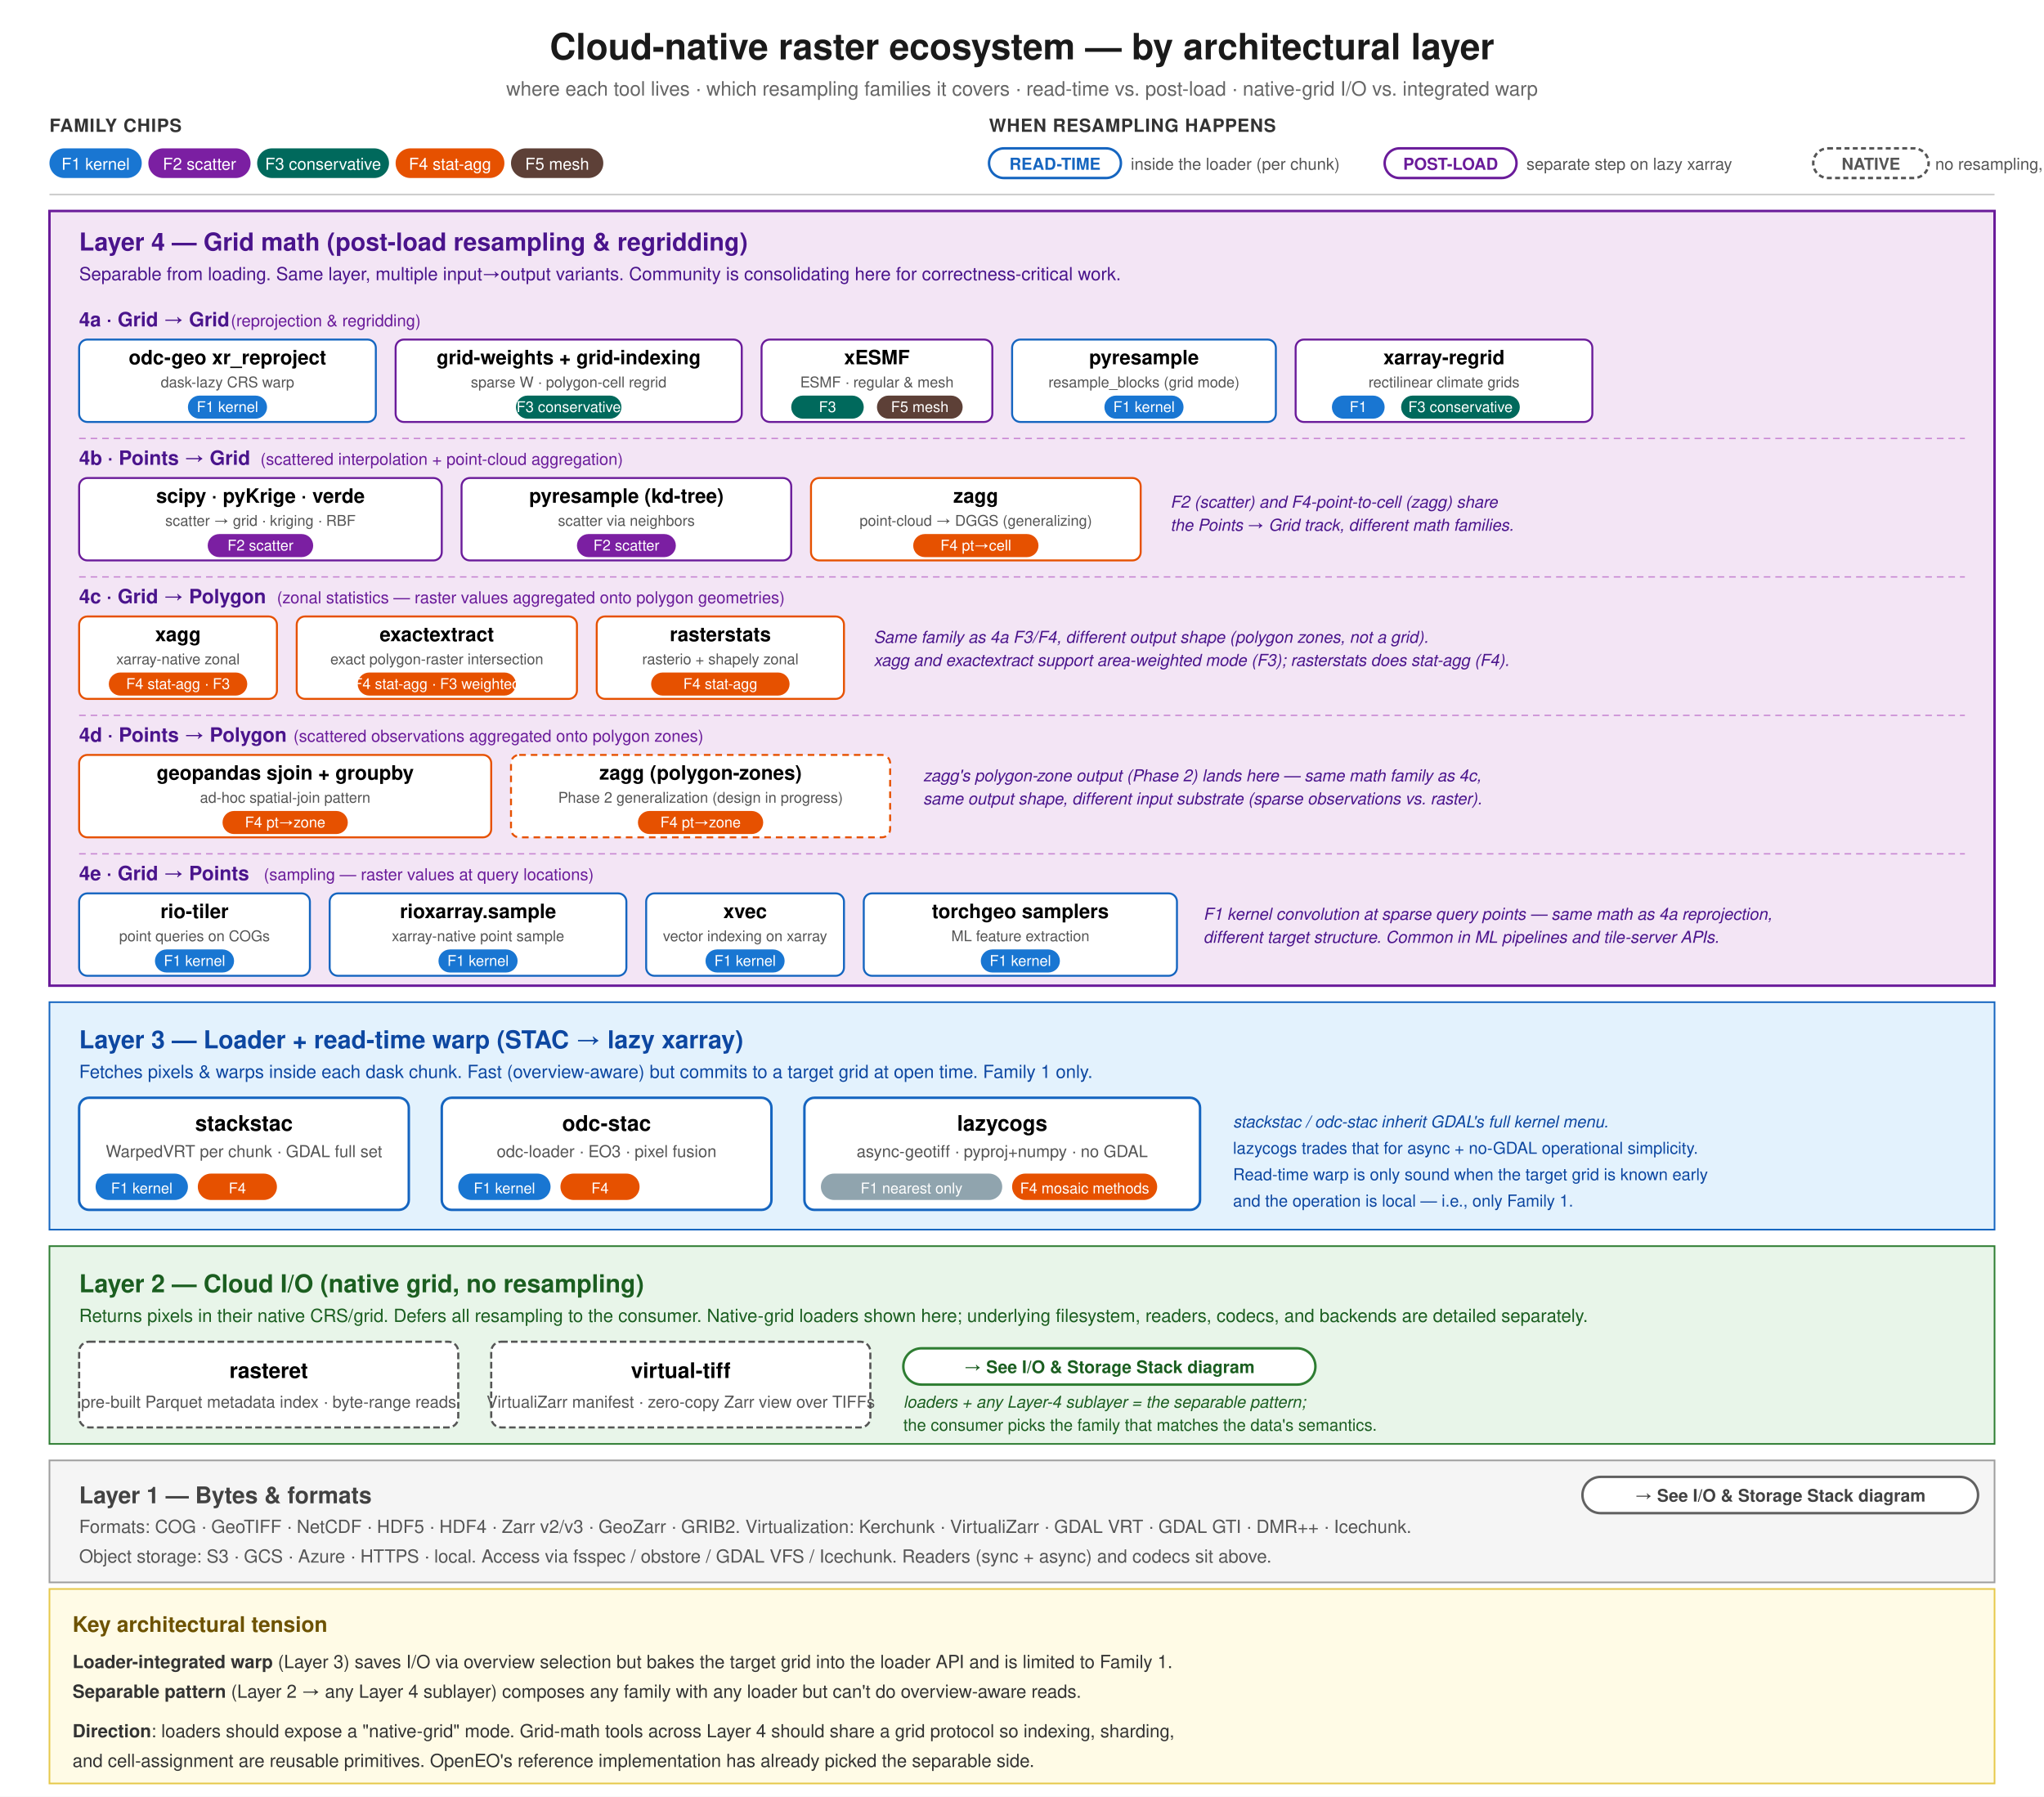
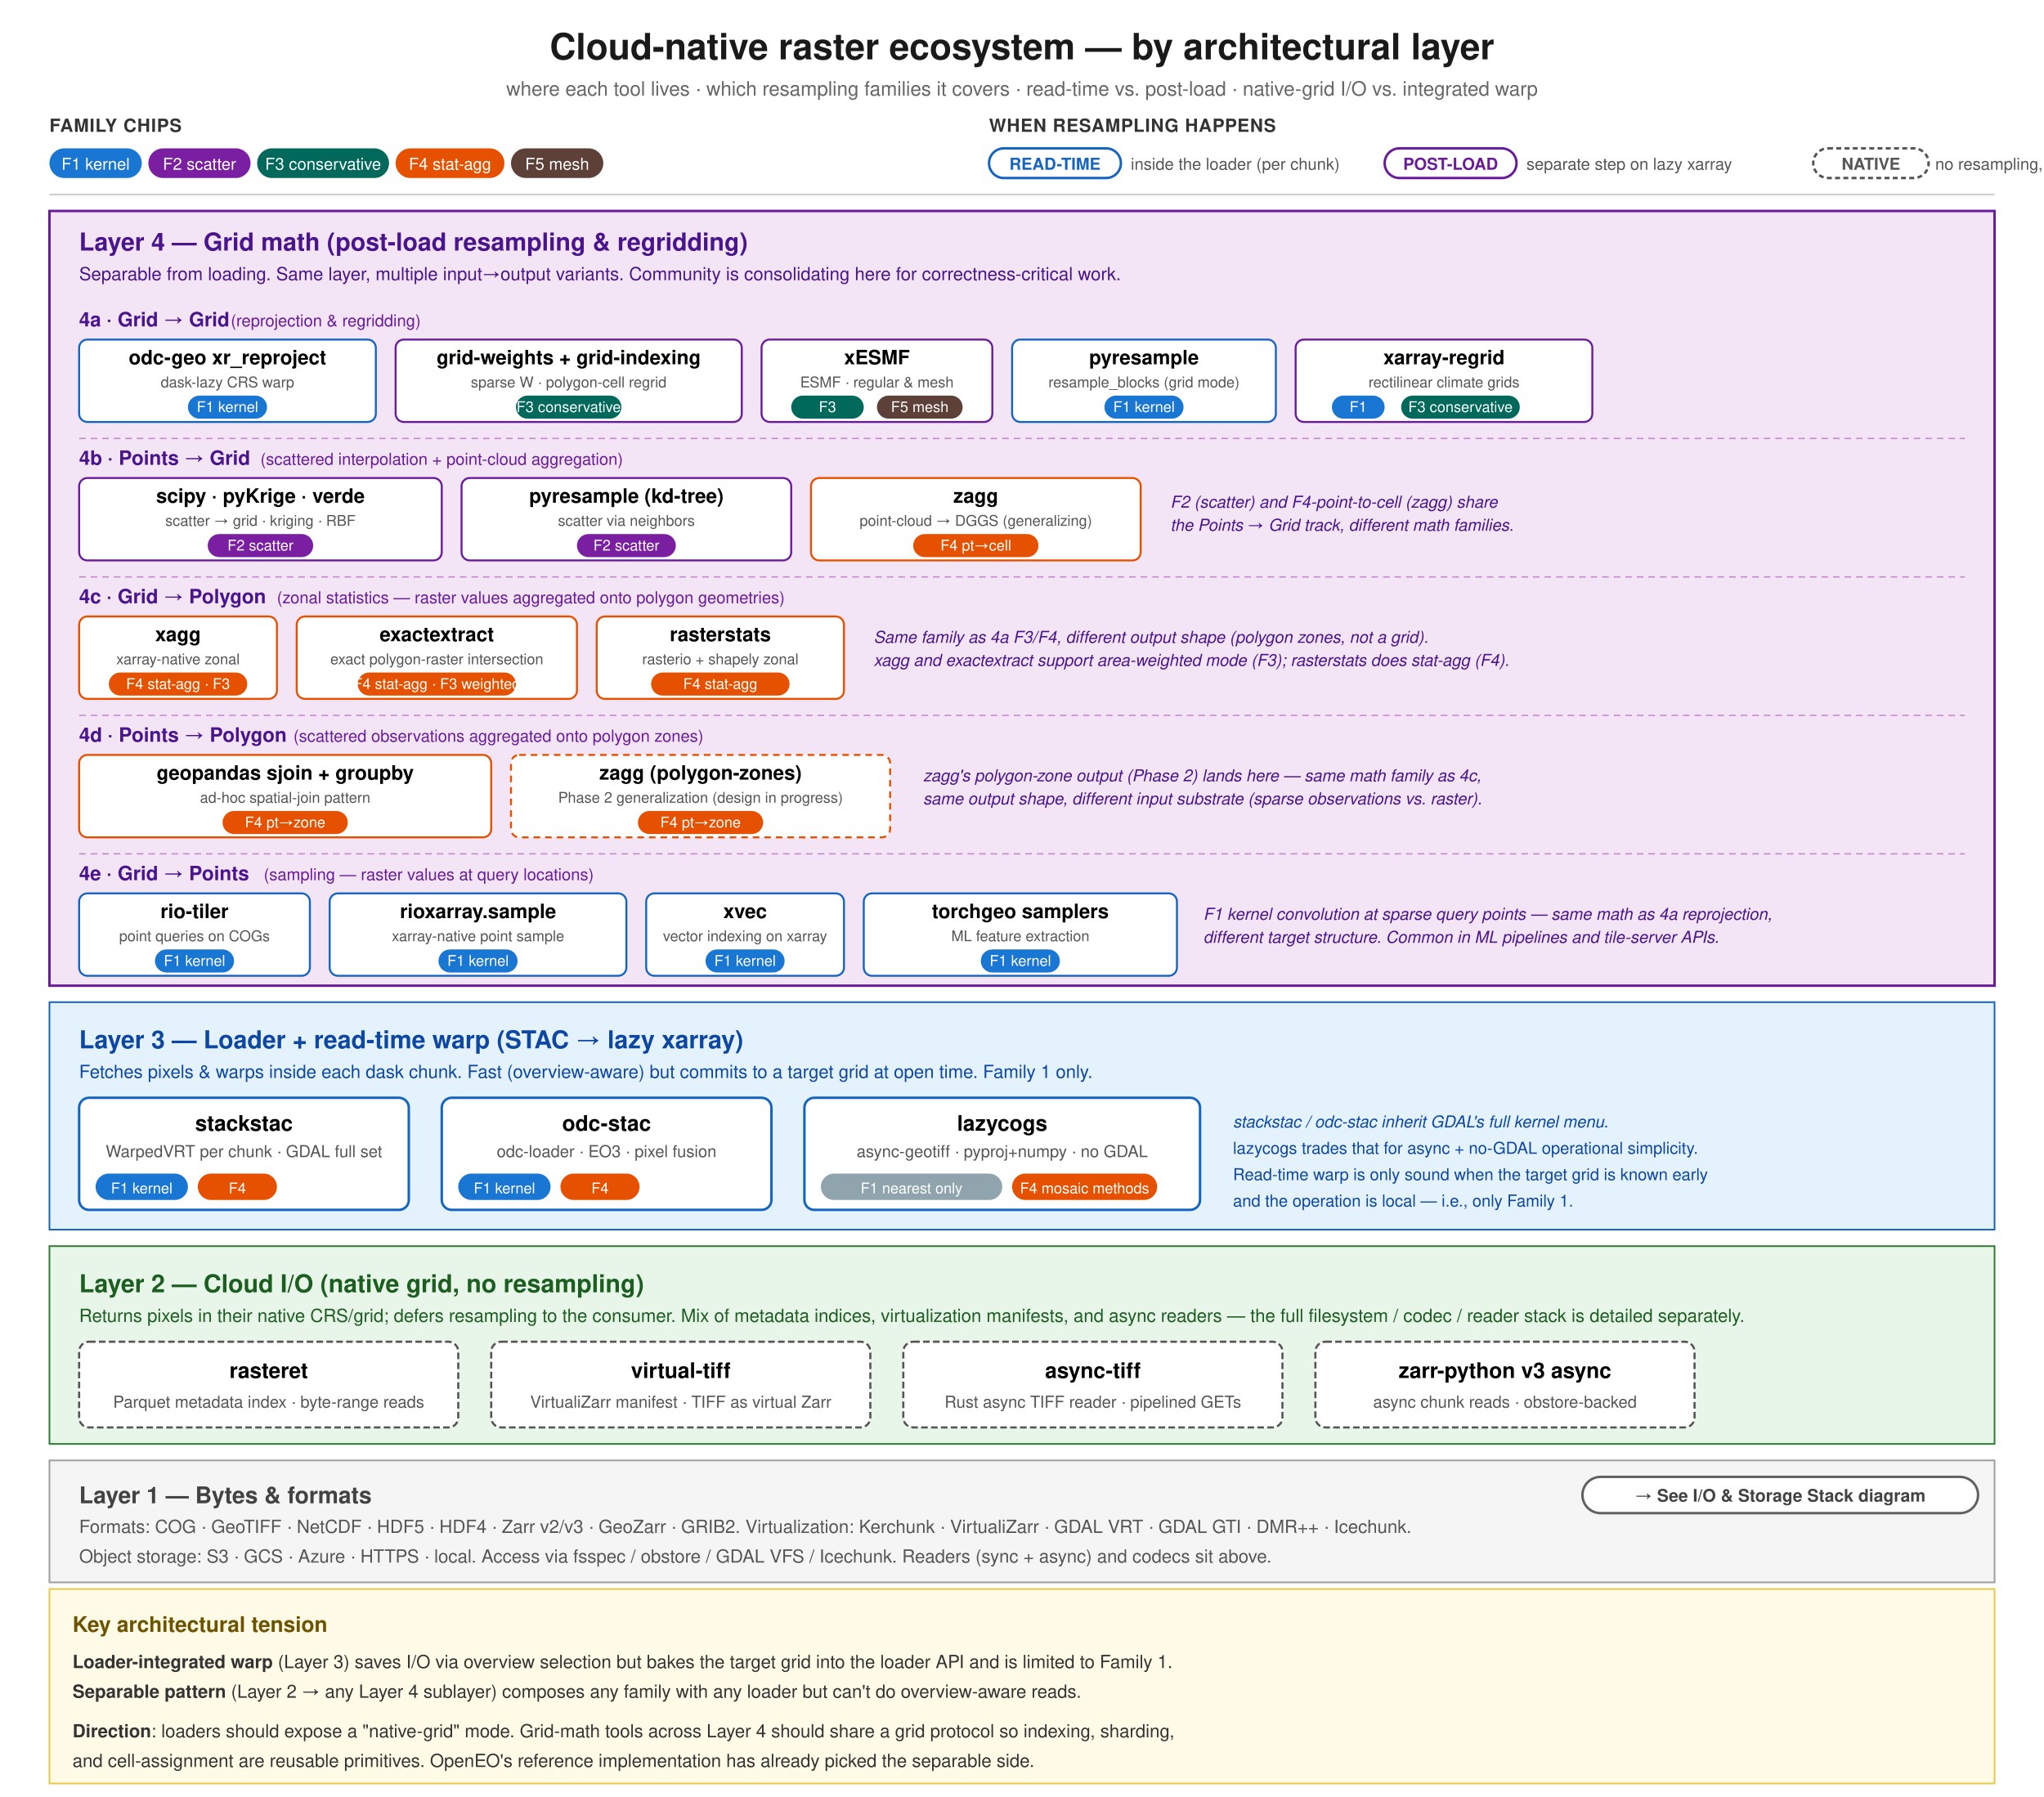
<svg xmlns="http://www.w3.org/2000/svg" viewBox="0 0 1240 1090" font-family="Helvetica, Arial, sans-serif">
  <rect width="1240" height="1090" fill="white" />
  <text x="620" y="36" font-size="22" font-weight="700" text-anchor="middle" fill="#1a1a1a">Cloud-native raster ecosystem — by architectural layer</text>
  <text x="620" y="58" font-size="12" fill="#666" text-anchor="middle">where each tool lives · which resampling families it covers · read-time vs. post-load · native-grid I/O vs. integrated warp</text>
  <g transform="translate(30, 80)">
    <text x="0" y="0" font-size="11" font-weight="700" fill="#333" letter-spacing="0.4">FAMILY CHIPS</text>
    <g font-size="10" fill="white" text-anchor="middle">
      <rect x="0" y="10" width="56" height="18" rx="9" fill="#1976d2" />
      <text x="28" y="23">F1 kernel</text>
      <rect x="60" y="10" width="62" height="18" rx="9" fill="#7b1fa2" />
      <text x="91" y="23">F2 scatter</text>
      <rect x="126" y="10" width="80" height="18" rx="9" fill="#00695c" />
      <text x="166" y="23">F3 conservative</text>
      <rect x="210" y="10" width="66" height="18" rx="9" fill="#e65100" />
      <text x="243" y="23">F4 stat-agg</text>
      <rect x="280" y="10" width="56" height="18" rx="9" fill="#5d4037" />
      <text x="308" y="23">F5 mesh</text>
    </g>
  </g>
  <g transform="translate(600, 80)">
    <text x="0" y="0" font-size="11" font-weight="700" fill="#333" letter-spacing="0.4">WHEN RESAMPLING HAPPENS</text>
    <rect x="0" y="10" width="80" height="18" rx="9" fill="#fff" stroke="#1565c0" stroke-width="1.5" />
    <text x="40" y="23" font-size="10" fill="#1565c0" text-anchor="middle" font-weight="700">READ-TIME</text>
    <text x="86" y="23" font-size="10" fill="#555">inside the loader (per chunk)</text>
    <rect x="240" y="10" width="80" height="18" rx="9" fill="#fff" stroke="#6a1b9a" stroke-width="1.5" />
    <text x="280" y="23" font-size="10" fill="#6a1b9a" text-anchor="middle" font-weight="700">POST-LOAD</text>
    <text x="326" y="23" font-size="10" fill="#555">separate step on lazy xarray</text>
    <rect x="500" y="10" width="70" height="18" rx="9" fill="#fff" stroke="#555" stroke-width="1.5" stroke-dasharray="3,2" />
    <text x="535" y="23" font-size="10" fill="#555" text-anchor="middle" font-weight="700">NATIVE</text>
    <text x="574" y="23" font-size="10" fill="#555">no resampling, native grid only</text>
  </g>
  <line x1="30" y1="118" x2="1210" y2="118" stroke="#ccc" />
  <g>
    <rect x="30" y="128" width="1180" height="470" fill="#f3e5f5" stroke="#6a1b9a" stroke-width="1.5" />
    <text x="48" y="152" font-size="15" font-weight="700" fill="#4a148c">Layer 4 — Grid math (post-load resampling &amp; regridding)</text>
    <text x="48" y="170" font-size="11" fill="#4a148c">Separable from loading. Same layer, multiple input→output variants. Community is consolidating here for correctness-critical work.</text>
    <text x="48" y="198" font-size="12" font-weight="700" fill="#4a148c">4a · Grid → Grid</text>
    <text x="140" y="198" font-size="10" fill="#6a1b9a">(reprojection &amp; regridding)</text>
    <g transform="translate(48, 206)">
      <rect x="0" y="0" width="180" height="50" rx="5" fill="white" stroke="#1565c0" stroke-width="1.2" />
      <text x="90" y="15" font-size="12" font-weight="700" text-anchor="middle">odc-geo xr_reproject</text>
      <text x="90" y="29" font-size="9" fill="#555" text-anchor="middle">dask-lazy CRS warp</text>
      <rect x="66" y="34" width="48" height="14" rx="7" fill="#1976d2" />
      <text x="90" y="44" font-size="9" fill="white" text-anchor="middle">F1 kernel</text>
    </g>
    <g transform="translate(240, 206)">
      <rect x="0" y="0" width="210" height="50" rx="5" fill="white" stroke="#6a1b9a" stroke-width="1.2" />
      <text x="105" y="15" font-size="12" font-weight="700" text-anchor="middle">grid-weights + grid-indexing</text>
      <text x="105" y="29" font-size="9" fill="#555" text-anchor="middle">sparse W · polygon-cell regrid</text>
      <rect x="73" y="34" width="64" height="14" rx="7" fill="#00695c" />
      <text x="105" y="44" font-size="9" fill="white" text-anchor="middle">F3 conservative</text>
    </g>
    <g transform="translate(462, 206)">
      <rect x="0" y="0" width="140" height="50" rx="5" fill="white" stroke="#6a1b9a" stroke-width="1.2" />
      <text x="70" y="15" font-size="12" font-weight="700" text-anchor="middle">xESMF</text>
      <text x="70" y="29" font-size="9" fill="#555" text-anchor="middle">ESMF · regular &amp; mesh</text>
      <rect x="18" y="34" width="44" height="14" rx="7" fill="#00695c" />
      <text x="40" y="44" font-size="9" fill="white" text-anchor="middle">F3</text>
      <rect x="70" y="34" width="52" height="14" rx="7" fill="#5d4037" />
      <text x="96" y="44" font-size="9" fill="white" text-anchor="middle">F5 mesh</text>
    </g>
    <g transform="translate(614, 206)">
      <rect x="0" y="0" width="160" height="50" rx="5" fill="white" stroke="#1565c0" stroke-width="1.2" />
      <text x="80" y="15" font-size="12" font-weight="700" text-anchor="middle">pyresample</text>
      <text x="80" y="29" font-size="9" fill="#555" text-anchor="middle">resample_blocks (grid mode)</text>
      <rect x="56" y="34" width="48" height="14" rx="7" fill="#1976d2" />
      <text x="80" y="44" font-size="9" fill="white" text-anchor="middle">F1 kernel</text>
    </g>
    <g transform="translate(786, 206)">
      <rect x="0" y="0" width="180" height="50" rx="5" fill="white" stroke="#6a1b9a" stroke-width="1.2" />
      <text x="90" y="15" font-size="12" font-weight="700" text-anchor="middle">xarray-regrid</text>
      <text x="90" y="29" font-size="9" fill="#555" text-anchor="middle">rectilinear climate grids</text>
      <rect x="22" y="34" width="32" height="14" rx="7" fill="#1976d2" />
      <text x="38" y="44" font-size="9" fill="white" text-anchor="middle">F1</text>
      <rect x="64" y="34" width="72" height="14" rx="7" fill="#00695c" />
      <text x="100" y="44" font-size="9" fill="white" text-anchor="middle">F3 conservative</text>
    </g>
    <line x1="48" y1="266" x2="1192" y2="266" stroke="#9c27b0" stroke-width="0.8" stroke-dasharray="4,3" opacity="0.5" />
    <text x="48" y="282" font-size="12" font-weight="700" fill="#4a148c">4b · Points → Grid</text>
    <text x="158" y="282" font-size="10" fill="#6a1b9a">(scattered interpolation + point-cloud aggregation)</text>
    <g transform="translate(48, 290)">
      <rect x="0" y="0" width="220" height="50" rx="5" fill="white" stroke="#6a1b9a" stroke-width="1.2" />
      <text x="110" y="15" font-size="12" font-weight="700" text-anchor="middle">scipy · pyKrige · verde</text>
      <text x="110" y="29" font-size="9" fill="#555" text-anchor="middle">scatter → grid · kriging · RBF</text>
      <rect x="78" y="34" width="64" height="14" rx="7" fill="#7b1fa2" />
      <text x="110" y="44" font-size="9" fill="white" text-anchor="middle">F2 scatter</text>
    </g>
    <g transform="translate(280, 290)">
      <rect x="0" y="0" width="200" height="50" rx="5" fill="white" stroke="#6a1b9a" stroke-width="1.2" />
      <text x="100" y="15" font-size="12" font-weight="700" text-anchor="middle">pyresample (kd-tree)</text>
      <text x="100" y="29" font-size="9" fill="#555" text-anchor="middle">scatter via neighbors</text>
      <rect x="70" y="34" width="60" height="14" rx="7" fill="#7b1fa2" />
      <text x="100" y="44" font-size="9" fill="white" text-anchor="middle">F2 scatter</text>
    </g>
    <g transform="translate(492, 290)">
      <rect x="0" y="0" width="200" height="50" rx="5" fill="white" stroke="#e65100" stroke-width="1.2" />
      <text x="100" y="15" font-size="12" font-weight="700" text-anchor="middle">zagg</text>
      <text x="100" y="29" font-size="9" fill="#555" text-anchor="middle">point-cloud → DGGS (generalizing)</text>
      <rect x="62" y="34" width="76" height="14" rx="7" fill="#e65100" />
      <text x="100" y="44" font-size="9" fill="white" text-anchor="middle">F4 pt→cell</text>
    </g>
    <text x="710" y="308" font-size="10" fill="#4a148c" font-style="italic">F2 (scatter) and F4-point-to-cell (zagg) share</text>
    <text x="710" y="322" font-size="10" fill="#4a148c" font-style="italic">the Points → Grid track, different math families.</text>
    <line x1="48" y1="350" x2="1192" y2="350" stroke="#9c27b0" stroke-width="0.8" stroke-dasharray="4,3" opacity="0.5" />
    <text x="48" y="366" font-size="12" font-weight="700" fill="#4a148c">4c · Grid → Polygon</text>
    <text x="168" y="366" font-size="10" fill="#6a1b9a">(zonal statistics — raster values aggregated onto polygon geometries)</text>
    <g transform="translate(48, 374)">
      <rect x="0" y="0" width="120" height="50" rx="5" fill="white" stroke="#e65100" stroke-width="1.2" />
      <text x="60" y="15" font-size="12" font-weight="700" text-anchor="middle">xagg</text>
      <text x="60" y="29" font-size="9" fill="#555" text-anchor="middle">xarray-native zonal</text>
      <rect x="18" y="34" width="84" height="14" rx="7" fill="#e65100" />
      <text x="60" y="44" font-size="9" fill="white" text-anchor="middle">F4 stat-agg · F3</text>
    </g>
    <g transform="translate(180, 374)">
      <rect x="0" y="0" width="170" height="50" rx="5" fill="white" stroke="#e65100" stroke-width="1.2" />
      <text x="85" y="15" font-size="12" font-weight="700" text-anchor="middle">exactextract</text>
      <text x="85" y="29" font-size="9" fill="#555" text-anchor="middle">exact polygon-raster intersection</text>
      <rect x="37" y="34" width="96" height="14" rx="7" fill="#e65100" />
      <text x="85" y="44" font-size="9" fill="white" text-anchor="middle">F4 stat-agg · F3 weighted</text>
    </g>
    <g transform="translate(362, 374)">
      <rect x="0" y="0" width="150" height="50" rx="5" fill="white" stroke="#e65100" stroke-width="1.2" />
      <text x="75" y="15" font-size="12" font-weight="700" text-anchor="middle">rasterstats</text>
      <text x="75" y="29" font-size="9" fill="#555" text-anchor="middle">rasterio + shapely zonal</text>
      <rect x="33" y="34" width="84" height="14" rx="7" fill="#e65100" />
      <text x="75" y="44" font-size="9" fill="white" text-anchor="middle">F4 stat-agg</text>
    </g>
    <text x="530" y="390" font-size="10" fill="#4a148c" font-style="italic">Same family as 4a F3/F4, different output shape (polygon zones, not a grid).</text>
    <text x="530" y="404" font-size="10" fill="#4a148c" font-style="italic">xagg and exactextract support area-weighted mode (F3); rasterstats does stat-agg (F4).</text>
    <line x1="48" y1="434" x2="1192" y2="434" stroke="#9c27b0" stroke-width="0.8" stroke-dasharray="4,3" opacity="0.5" />
    <text x="48" y="450" font-size="12" font-weight="700" fill="#4a148c">4d · Points → Polygon</text>
    <text x="178" y="450" font-size="10" fill="#6a1b9a">(scattered observations aggregated onto polygon zones)</text>
    <g transform="translate(48, 458)">
      <rect x="0" y="0" width="250" height="50" rx="5" fill="white" stroke="#e65100" stroke-width="1.2" />
      <text x="125" y="15" font-size="12" font-weight="700" text-anchor="middle">geopandas sjoin + groupby</text>
      <text x="125" y="29" font-size="9" fill="#555" text-anchor="middle">ad-hoc spatial-join pattern</text>
      <rect x="87" y="34" width="76" height="14" rx="7" fill="#e65100" />
      <text x="125" y="44" font-size="9" fill="white" text-anchor="middle">F4 pt→zone</text>
    </g>
    <g transform="translate(310, 458)">
      <rect x="0" y="0" width="230" height="50" rx="5" fill="white" stroke="#e65100" stroke-width="1.2" stroke-dasharray="4,3" />
      <text x="115" y="15" font-size="12" font-weight="700" text-anchor="middle">zagg (polygon-zones)</text>
      <text x="115" y="29" font-size="9" fill="#555" text-anchor="middle">Phase 2 generalization (design in progress)</text>
      <rect x="77" y="34" width="76" height="14" rx="7" fill="#e65100" />
      <text x="115" y="44" font-size="9" fill="white" text-anchor="middle">F4 pt→zone</text>
    </g>
    <text x="560" y="474" font-size="10" fill="#4a148c" font-style="italic">zagg's polygon-zone output (Phase 2) lands here — same math family as 4c,</text>
    <text x="560" y="488" font-size="10" fill="#4a148c" font-style="italic">same output shape, different input substrate (sparse observations vs. raster).</text>
    <line x1="48" y1="518" x2="1192" y2="518" stroke="#9c27b0" stroke-width="0.8" stroke-dasharray="4,3" opacity="0.5" />
    <text x="48" y="534" font-size="12" font-weight="700" fill="#4a148c">4e · Grid → Points</text>
    <text x="160" y="534" font-size="10" fill="#6a1b9a">(sampling — raster values at query locations)</text>
    <g transform="translate(48, 542)">
      <rect x="0" y="0" width="140" height="50" rx="5" fill="white" stroke="#1565c0" stroke-width="1.2" />
      <text x="70" y="15" font-size="12" font-weight="700" text-anchor="middle">rio-tiler</text>
      <text x="70" y="29" font-size="9" fill="#555" text-anchor="middle">point queries on COGs</text>
      <rect x="46" y="34" width="48" height="14" rx="7" fill="#1976d2" />
      <text x="70" y="44" font-size="9" fill="white" text-anchor="middle">F1 kernel</text>
    </g>
    <g transform="translate(200, 542)">
      <rect x="0" y="0" width="180" height="50" rx="5" fill="white" stroke="#1565c0" stroke-width="1.2" />
      <text x="90" y="15" font-size="12" font-weight="700" text-anchor="middle">rioxarray.sample</text>
      <text x="90" y="29" font-size="9" fill="#555" text-anchor="middle">xarray-native point sample</text>
      <rect x="66" y="34" width="48" height="14" rx="7" fill="#1976d2" />
      <text x="90" y="44" font-size="9" fill="white" text-anchor="middle">F1 kernel</text>
    </g>
    <g transform="translate(392, 542)">
      <rect x="0" y="0" width="120" height="50" rx="5" fill="white" stroke="#1565c0" stroke-width="1.2" />
      <text x="60" y="15" font-size="12" font-weight="700" text-anchor="middle">xvec</text>
      <text x="60" y="29" font-size="9" fill="#555" text-anchor="middle">vector indexing on xarray</text>
      <rect x="36" y="34" width="48" height="14" rx="7" fill="#1976d2" />
      <text x="60" y="44" font-size="9" fill="white" text-anchor="middle">F1 kernel</text>
    </g>
    <g transform="translate(524, 542)">
      <rect x="0" y="0" width="190" height="50" rx="5" fill="white" stroke="#1565c0" stroke-width="1.2" />
      <text x="95" y="15" font-size="12" font-weight="700" text-anchor="middle">torchgeo samplers</text>
      <text x="95" y="29" font-size="9" fill="#555" text-anchor="middle">ML feature extraction</text>
      <rect x="71" y="34" width="48" height="14" rx="7" fill="#1976d2" />
      <text x="95" y="44" font-size="9" fill="white" text-anchor="middle">F1 kernel</text>
    </g>
    <text x="730" y="558" font-size="10" fill="#4a148c" font-style="italic">F1 kernel convolution at sparse query points — same math as 4a reprojection,</text>
    <text x="730" y="572" font-size="10" fill="#4a148c" font-style="italic">different target structure. Common in ML pipelines and tile-server APIs.</text>
  </g>
  <g>
    <rect x="30" y="608" width="1180" height="138" fill="#e3f2fd" stroke="#1565c0" />
    <text x="48" y="636" font-size="15" font-weight="700" fill="#0d47a1">Layer 3 — Loader + read-time warp (STAC → lazy xarray)</text>
    <text x="48" y="654" font-size="11" fill="#0d47a1">Fetches pixels &amp; warps inside each dask chunk. Fast (overview-aware) but commits to a target grid at open time. Family 1 only.</text>
    <g transform="translate(48, 666)">
      <rect x="0" y="0" width="200" height="68" rx="6" fill="white" stroke="#1565c0" stroke-width="1.5" />
      <text x="100" y="20" font-size="13" font-weight="700" text-anchor="middle">stackstac</text>
      <text x="100" y="36" font-size="10" fill="#555" text-anchor="middle">WarpedVRT per chunk · GDAL full set</text>
      <rect x="10" y="46" width="56" height="16" rx="8" fill="#1976d2" />
      <text x="38" y="58" font-size="9" fill="white" text-anchor="middle">F1 kernel</text>
      <rect x="72" y="46" width="48" height="16" rx="8" fill="#e65100" />
      <text x="96" y="58" font-size="9" fill="white" text-anchor="middle">F4</text>
    </g>
    <g transform="translate(268, 666)">
      <rect x="0" y="0" width="200" height="68" rx="6" fill="white" stroke="#1565c0" stroke-width="1.5" />
      <text x="100" y="20" font-size="13" font-weight="700" text-anchor="middle">odc-stac</text>
      <text x="100" y="36" font-size="10" fill="#555" text-anchor="middle">odc-loader · EO3 · pixel fusion</text>
      <rect x="10" y="46" width="56" height="16" rx="8" fill="#1976d2" />
      <text x="38" y="58" font-size="9" fill="white" text-anchor="middle">F1 kernel</text>
      <rect x="72" y="46" width="48" height="16" rx="8" fill="#e65100" />
      <text x="96" y="58" font-size="9" fill="white" text-anchor="middle">F4</text>
    </g>
    <g transform="translate(488, 666)">
      <rect x="0" y="0" width="240" height="68" rx="6" fill="white" stroke="#1565c0" stroke-width="1.5" />
      <text x="120" y="20" font-size="13" font-weight="700" text-anchor="middle">lazycogs</text>
      <text x="120" y="36" font-size="10" fill="#555" text-anchor="middle">async-geotiff · pyproj+numpy · no GDAL</text>
      <rect x="10" y="46" width="110" height="16" rx="8" fill="#90a4ae" />
      <text x="65" y="58" font-size="9" fill="white" text-anchor="middle">F1 nearest only</text>
      <rect x="126" y="46" width="88" height="16" rx="8" fill="#e65100" />
      <text x="170" y="58" font-size="9" fill="white" text-anchor="middle">F4 mosaic methods</text>
    </g>
    <text x="748" y="684" font-size="10" fill="#0d47a1" font-style="italic">stackstac / odc-stac inherit GDAL's full kernel menu.</text>
    <text x="748" y="700" font-size="10" fill="#0d47a1">lazycogs trades that for async + no-GDAL operational simplicity.</text>
    <text x="748" y="716" font-size="10" fill="#0d47a1">Read-time warp is only sound when the target grid is known early</text>
    <text x="748" y="732" font-size="10" fill="#0d47a1">and the operation is local — i.e., only Family 1.</text>
  </g>
  <g>
    <rect x="30" y="756" width="1180" height="120" fill="#e8f5e9" stroke="#2e7d32" />
    <text x="48" y="784" font-size="15" font-weight="700" fill="#1b5e20">Layer 2 — Cloud I/O (native grid, no resampling)</text>
-     <text x="48" y="802" font-size="11" fill="#1b5e20">Returns pixels in their native CRS/grid. Defers all resampling to the consumer. Native-grid loaders shown here; underlying filesystem, readers, codecs, and backends are detailed separately.</text>
+     <text x="48" y="802" font-size="11" fill="#1b5e20">Returns pixels in their native CRS/grid; defers resampling to the consumer. Mix of metadata indices, virtualization manifests, and async readers — the full filesystem / codec / reader stack is detailed separately.</text>
    <g transform="translate(48, 814)">
      <rect x="0" y="0" width="230" height="52" rx="6" fill="white" stroke="#555" stroke-width="1.3" stroke-dasharray="4,2" />
      <text x="115" y="22" font-size="13" font-weight="700" text-anchor="middle">rasteret</text>
-       <text x="115" y="40" font-size="10" fill="#555" text-anchor="middle">pre-built Parquet metadata index · byte-range reads</text>
+       <text x="115" y="40" font-size="10" fill="#555" text-anchor="middle">Parquet metadata index · byte-range reads</text>
    </g>
    <g transform="translate(298, 814)">
      <rect x="0" y="0" width="230" height="52" rx="6" fill="white" stroke="#555" stroke-width="1.3" stroke-dasharray="4,2" />
      <text x="115" y="22" font-size="13" font-weight="700" text-anchor="middle">virtual-tiff</text>
-       <text x="115" y="40" font-size="10" fill="#555" text-anchor="middle">VirtualiZarr manifest · zero-copy Zarr view over TIFFs</text>
-     </g>
-     <rect x="548" y="818" width="250" height="22" rx="11" fill="white" stroke="#2e7d32" stroke-width="1.5" />
-     <text x="673" y="833" font-size="10.5" font-weight="700" fill="#1b5e20" text-anchor="middle">→ See I/O &amp; Storage Stack diagram</text>
-     <text x="548" y="854" font-size="10" fill="#1b5e20" font-style="italic">loaders + any Layer-4 sublayer = the separable pattern;</text>
-     <text x="548" y="868" font-size="10" fill="#1b5e20">the consumer picks the family that matches the data's semantics.</text>
+       <text x="115" y="40" font-size="10" fill="#555" text-anchor="middle">VirtualiZarr manifest · TIFF as virtual Zarr</text>
+     </g>
+     <g transform="translate(548, 814)">
+       <rect x="0" y="0" width="230" height="52" rx="6" fill="white" stroke="#555" stroke-width="1.3" stroke-dasharray="4,2" />
+       <text x="115" y="22" font-size="13" font-weight="700" text-anchor="middle">async-tiff</text>
+       <text x="115" y="40" font-size="10" fill="#555" text-anchor="middle">Rust async TIFF reader · pipelined GETs</text>
+     </g>
+     <g transform="translate(798, 814)">
+       <rect x="0" y="0" width="230" height="52" rx="6" fill="white" stroke="#555" stroke-width="1.3" stroke-dasharray="4,2" />
+       <text x="115" y="22" font-size="13" font-weight="700" text-anchor="middle">zarr-python v3 async</text>
+       <text x="115" y="40" font-size="10" fill="#555" text-anchor="middle">async chunk reads · obstore-backed</text>
+     </g>
  </g>
  <g>
    <rect x="30" y="886" width="1180" height="74" fill="#f5f5f5" stroke="#9e9e9e" />
    <text x="48" y="912" font-size="14" font-weight="700" fill="#424242">Layer 1 — Bytes &amp; formats</text>
    <text x="48" y="930" font-size="11" fill="#555">Formats: COG · GeoTIFF · NetCDF · HDF5 · HDF4 · Zarr v2/v3 · GeoZarr · GRIB2. Virtualization: Kerchunk · VirtualiZarr · GDAL VRT · GDAL GTI · DMR++ · Icechunk.</text>
    <text x="48" y="948" font-size="11" fill="#555">Object storage: S3 · GCS · Azure · HTTPS · local. Access via fsspec / obstore / GDAL VFS / Icechunk. Readers (sync + async) and codecs sit above.</text>
    <rect x="960" y="896" width="240" height="22" rx="11" fill="white" stroke="#616161" stroke-width="1.5" />
    <text x="1080" y="911" font-size="10.5" font-weight="700" fill="#424242" text-anchor="middle">→ See I/O &amp; Storage Stack diagram</text>
  </g>
  <g>
    <rect x="30" y="964" width="1180" height="118" fill="#fffbe6" stroke="#e6c84a" />
    <text x="44" y="990" font-size="13" font-weight="700" fill="#6d5200">Key architectural tension</text>
    <text x="44" y="1012" font-size="11" fill="#333">
      <tspan font-weight="700">Loader-integrated warp</tspan> (Layer 3) saves I/O via overview selection but bakes the target grid into the loader API and is limited to Family 1.</text>
    <text x="44" y="1030" font-size="11" fill="#333">
      <tspan font-weight="700">Separable pattern</tspan> (Layer 2 → any Layer 4 sublayer) composes any family with any loader but can't do overview-aware reads.</text>
    <text x="44" y="1054" font-size="11" fill="#333">
      <tspan font-weight="700">Direction</tspan>: loaders should expose a "native-grid" mode. Grid-math tools across Layer 4 should share a grid protocol so indexing, sharding,</text>
    <text x="44" y="1072" font-size="11" fill="#333">and cell-assignment are reusable primitives. OpenEO's reference implementation has already picked the separable side.</text>
  </g>
</svg>
